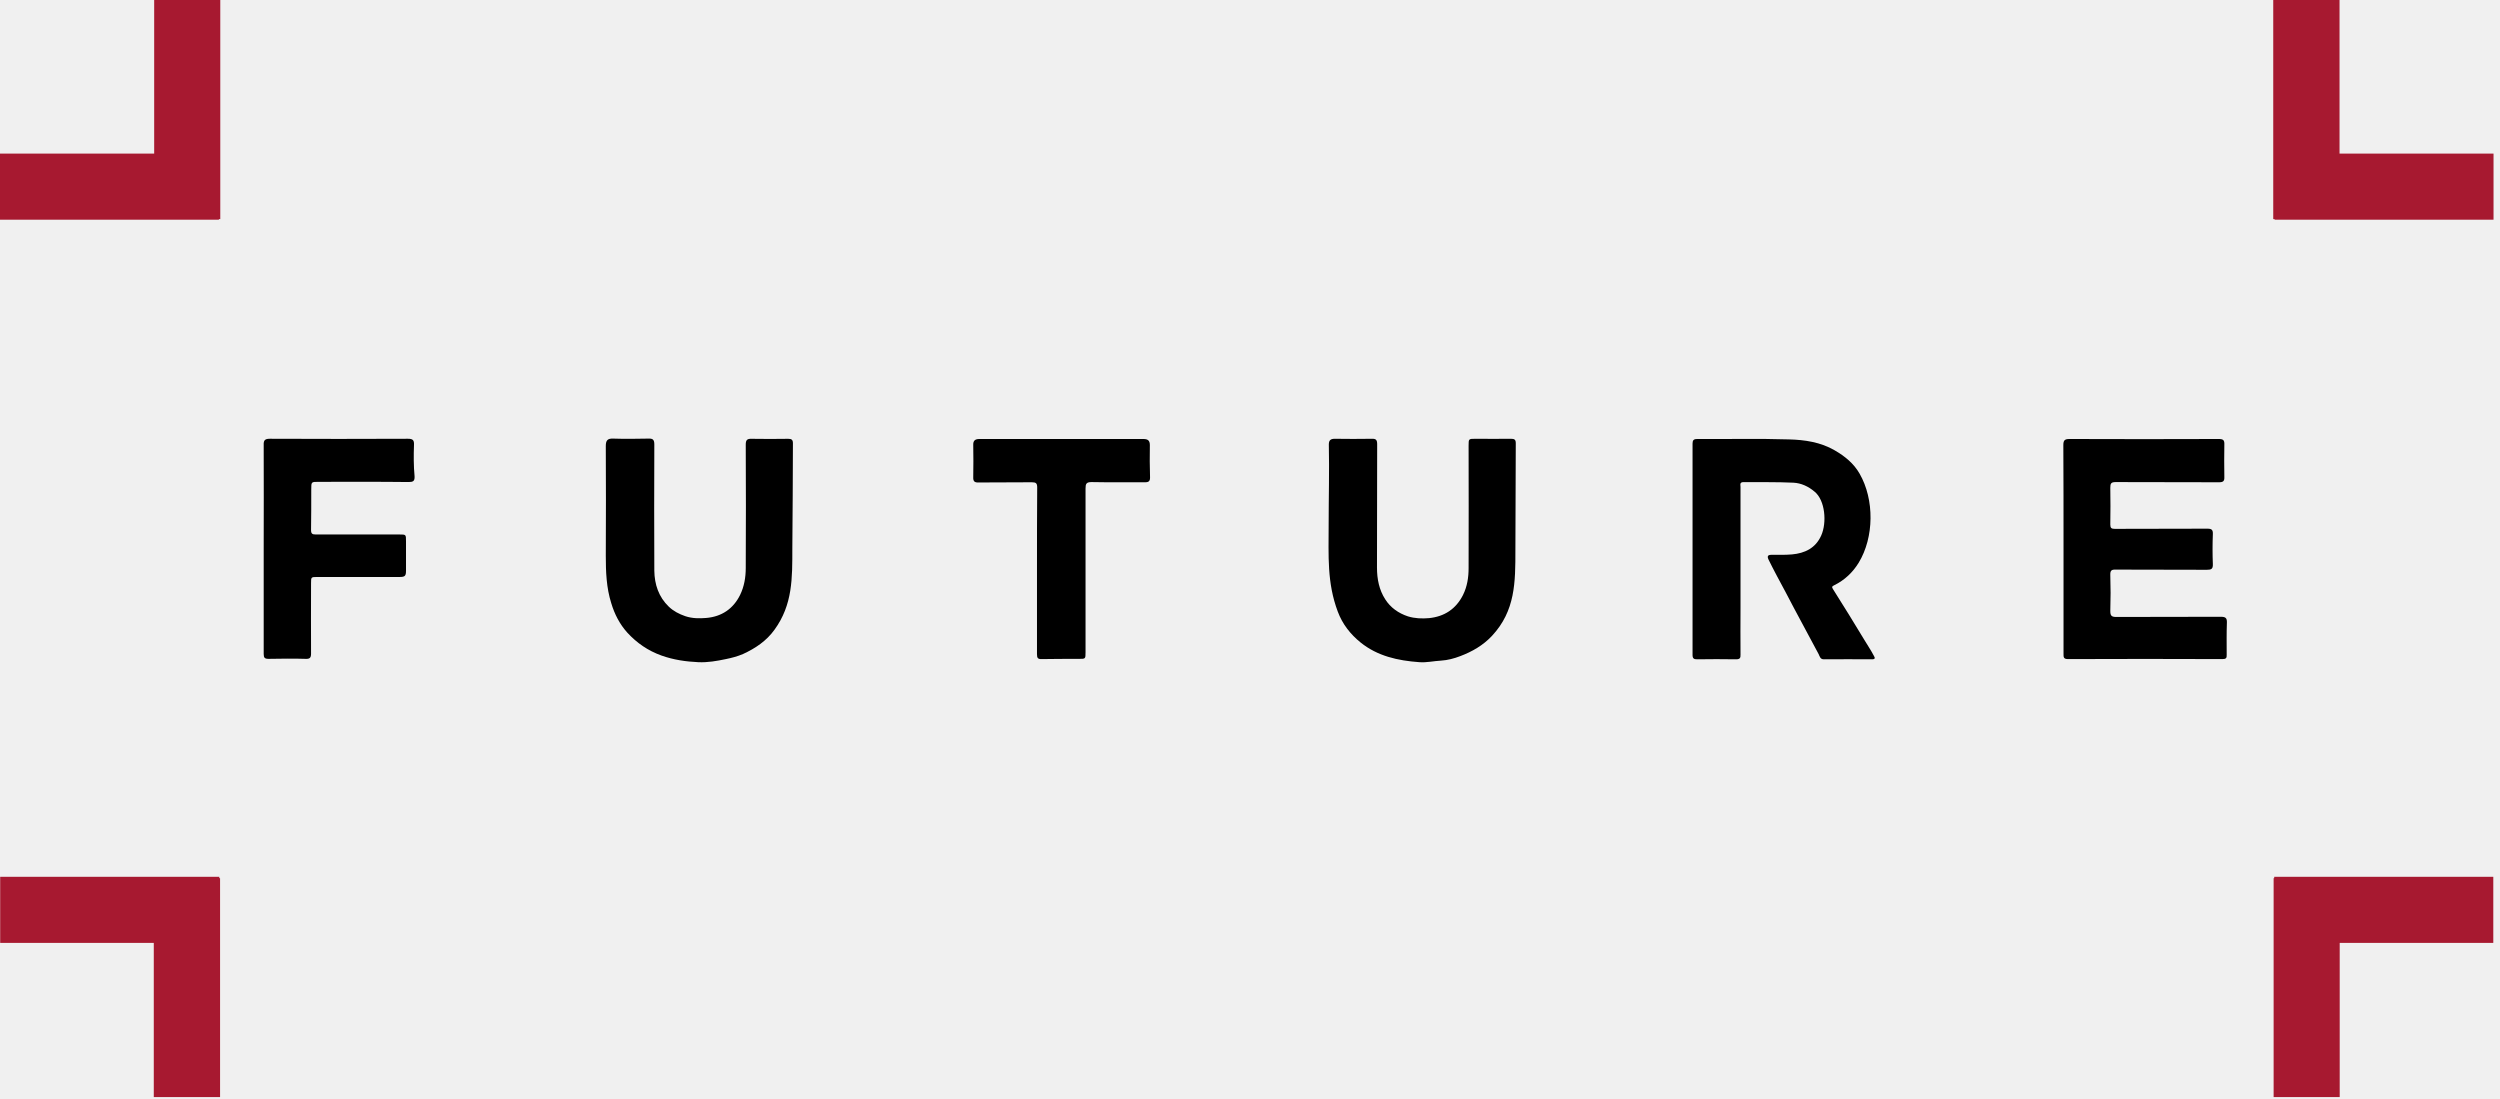
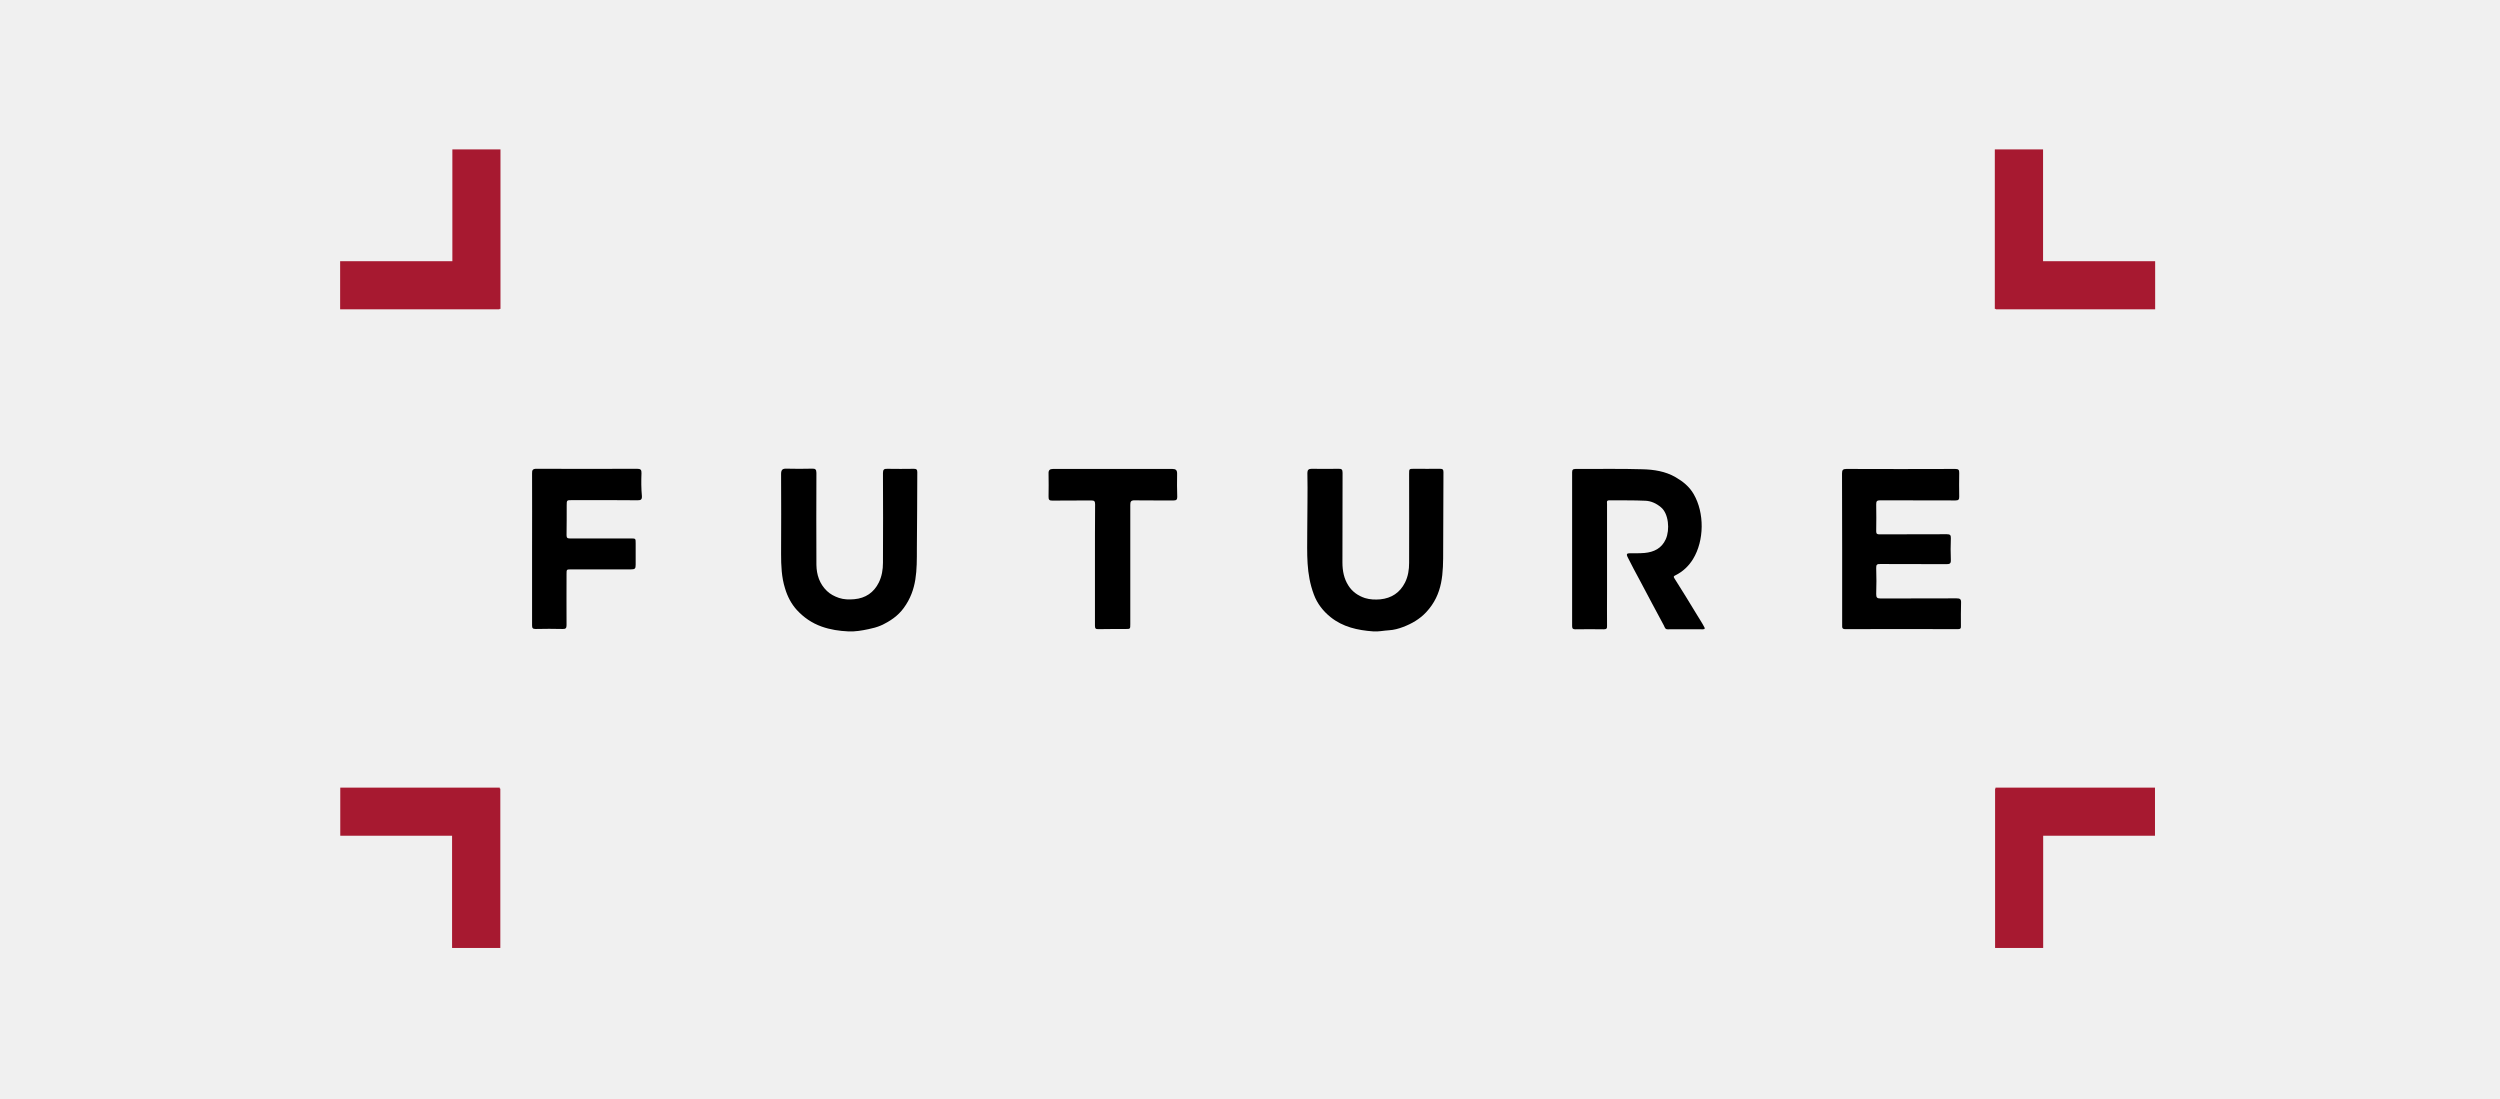
- <svg xmlns="http://www.w3.org/2000/svg" width="107" height="47" viewBox="0 0 107 47" fill="none">
+ <svg xmlns="http://www.w3.org/2000/svg" width="107" height="47" viewBox="-20 -3 147 53" fill="none">
  <style>
        .letters {
            fill: black;
        }
        @media (prefers-color-scheme: dark) {
            .letters { fill: white; }
        }
    </style>
  <path d="M100.132 6.574V0H97.295V9.378H97.353V9.403H106.723V6.574H100.132Z" fill="#A71930" />
  <path d="M100.139 40.356H106.713V37.527H97.336V37.586H97.311V46.955H100.139V40.356Z" fill="#A71930" />
  <path d="M6.599 6.574V0H9.428V9.378H9.369V9.403H0V6.574H6.599Z" fill="#A71930" />
  <path d="M6.582 40.356H0.008V37.527H9.386V37.586H9.419V46.955H6.582V40.356Z" fill="#A71930" />
  <path class="letters" d="M79.792 27.384C79.358 26.658 78.907 25.94 78.457 25.223C78.398 25.131 78.398 25.097 78.507 25.047C78.949 24.831 79.299 24.497 79.55 24.088C80.217 22.995 80.226 21.376 79.592 20.275C79.341 19.833 78.957 19.524 78.524 19.274C77.923 18.924 77.239 18.823 76.571 18.807C75.261 18.765 73.943 18.798 72.633 18.79C72.483 18.79 72.441 18.848 72.441 18.99C72.441 22.002 72.441 25.022 72.441 28.034C72.441 28.184 72.5 28.218 72.633 28.218C73.192 28.209 73.743 28.209 74.302 28.218C74.46 28.218 74.502 28.168 74.494 28.018C74.486 27.342 74.494 26.674 74.494 25.998C74.494 24.28 74.494 22.561 74.494 20.842C74.494 20.751 74.444 20.634 74.627 20.634C75.337 20.642 76.046 20.625 76.755 20.659C77.089 20.675 77.397 20.817 77.664 21.043C78.115 21.41 78.198 22.361 77.948 22.92C77.706 23.462 77.247 23.679 76.697 23.729C76.404 23.754 76.112 23.746 75.82 23.746C75.653 23.746 75.629 23.813 75.695 23.954C75.929 24.43 76.179 24.889 76.43 25.356C76.888 26.241 77.372 27.116 77.84 28.001C77.881 28.084 77.906 28.226 78.065 28.218C78.749 28.209 79.441 28.218 80.126 28.218C80.259 28.218 80.259 28.159 80.201 28.068C80.076 27.826 79.925 27.609 79.792 27.384Z" fill="white" />
  <path class="letters" d="M95.311 26.648C95.319 26.44 95.244 26.398 95.043 26.398C93.558 26.406 92.073 26.398 90.58 26.406C90.363 26.406 90.321 26.348 90.321 26.139C90.338 25.631 90.338 25.13 90.321 24.621C90.313 24.412 90.371 24.371 90.572 24.379C91.865 24.387 93.158 24.379 94.451 24.387C94.643 24.387 94.718 24.354 94.71 24.145C94.693 23.72 94.693 23.286 94.71 22.861C94.718 22.677 94.66 22.627 94.476 22.627C93.158 22.635 91.84 22.627 90.513 22.635C90.371 22.635 90.321 22.602 90.321 22.452C90.33 21.926 90.33 21.401 90.321 20.875C90.321 20.691 90.355 20.633 90.555 20.633C92.032 20.641 93.5 20.633 94.977 20.641C95.152 20.641 95.21 20.591 95.202 20.416C95.194 19.949 95.194 19.49 95.202 19.023C95.21 18.839 95.152 18.789 94.968 18.789C92.833 18.797 90.705 18.797 88.569 18.789C88.369 18.789 88.311 18.848 88.311 19.048C88.319 20.533 88.319 22.009 88.319 23.495C88.319 24.988 88.319 26.49 88.319 27.983C88.319 28.117 88.311 28.209 88.511 28.209C90.713 28.2 92.916 28.2 95.119 28.209C95.269 28.209 95.311 28.167 95.302 28.025C95.302 27.558 95.294 27.099 95.311 26.648Z" fill="white" />
  <path class="letters" d="M33.937 18.973C33.937 18.822 33.879 18.781 33.737 18.781C33.22 18.789 32.694 18.789 32.177 18.781C31.977 18.772 31.918 18.831 31.918 19.031C31.927 20.791 31.927 22.552 31.918 24.312C31.918 24.713 31.851 25.105 31.676 25.464C31.384 26.056 30.892 26.39 30.233 26.448C29.933 26.473 29.632 26.473 29.332 26.373C29.065 26.281 28.823 26.156 28.623 25.964C28.189 25.547 28.014 25.013 28.005 24.429C27.997 22.627 27.997 20.825 28.005 19.023C28.005 18.814 27.939 18.764 27.747 18.772C27.246 18.781 26.745 18.789 26.245 18.772C26.011 18.764 25.928 18.839 25.928 19.089C25.936 20.658 25.936 22.226 25.928 23.787C25.928 24.471 25.953 25.155 26.161 25.814C26.303 26.29 26.528 26.723 26.854 27.082C27.254 27.516 27.73 27.85 28.314 28.058C28.831 28.242 29.357 28.317 29.891 28.342C30.291 28.359 30.675 28.292 31.067 28.209C31.317 28.159 31.568 28.092 31.801 27.992C32.327 27.75 32.803 27.433 33.145 26.957C33.929 25.881 33.912 24.746 33.912 23.461C33.929 21.968 33.929 20.466 33.937 18.973Z" fill="white" />
  <path class="letters" d="M64.875 18.972C64.875 18.822 64.825 18.78 64.675 18.78C64.166 18.788 63.657 18.78 63.157 18.78C62.856 18.78 62.856 18.78 62.856 19.072C62.856 20.816 62.865 22.568 62.856 24.312C62.856 24.712 62.798 25.104 62.614 25.471C62.314 26.064 61.822 26.389 61.163 26.456C60.862 26.481 60.562 26.473 60.261 26.381C59.853 26.247 59.511 26.005 59.285 25.646C59.027 25.246 58.935 24.779 58.935 24.295C58.943 22.535 58.935 20.774 58.943 19.014C58.943 18.83 58.893 18.772 58.71 18.78C58.184 18.788 57.65 18.788 57.124 18.78C56.949 18.78 56.874 18.847 56.874 19.022C56.899 20.173 56.866 21.325 56.866 22.476C56.866 23.786 56.791 24.937 57.258 26.18C57.458 26.715 57.8 27.148 58.234 27.499C58.96 28.083 59.828 28.275 60.745 28.341C61.054 28.366 61.363 28.291 61.672 28.275C61.955 28.258 62.239 28.183 62.497 28.083C63.006 27.891 63.474 27.624 63.857 27.215C64.859 26.139 64.859 24.921 64.859 23.544C64.867 22.026 64.867 20.499 64.875 18.972Z" fill="white" />
  <path class="letters" d="M17.719 19.038C17.727 18.838 17.669 18.779 17.46 18.779C15.491 18.788 13.514 18.788 11.545 18.779C11.328 18.779 11.278 18.854 11.286 19.055C11.294 20.54 11.286 22.025 11.286 23.502C11.286 24.995 11.286 26.497 11.286 27.99C11.286 28.149 11.328 28.199 11.495 28.199C12.02 28.191 12.554 28.182 13.08 28.199C13.263 28.207 13.313 28.149 13.313 27.974C13.305 26.972 13.313 25.963 13.313 24.962C13.313 24.695 13.313 24.695 13.589 24.695C14.757 24.695 15.925 24.695 17.093 24.695C17.335 24.695 17.377 24.653 17.377 24.419C17.377 24.002 17.377 23.585 17.377 23.168C17.377 22.876 17.377 22.876 17.101 22.876C15.908 22.876 14.715 22.876 13.514 22.876C13.364 22.876 13.313 22.842 13.313 22.684C13.322 22.1 13.322 21.516 13.322 20.94C13.322 20.623 13.322 20.623 13.63 20.623C14.915 20.623 16.2 20.615 17.485 20.631C17.677 20.631 17.752 20.598 17.744 20.39C17.702 19.939 17.702 19.488 17.719 19.038Z" fill="white" />
  <path class="letters" d="M49.214 19.056C49.214 18.864 49.139 18.789 48.939 18.789C46.594 18.789 44.258 18.789 41.914 18.789C41.73 18.789 41.647 18.864 41.655 19.048C41.663 19.507 41.663 19.965 41.655 20.416C41.647 20.599 41.705 20.658 41.889 20.65C42.648 20.641 43.399 20.65 44.158 20.641C44.342 20.641 44.392 20.683 44.392 20.866C44.383 22.051 44.383 23.236 44.383 24.421C44.383 25.614 44.383 26.807 44.383 28C44.383 28.159 44.417 28.217 44.592 28.209C45.117 28.2 45.651 28.2 46.177 28.2C46.461 28.2 46.461 28.2 46.461 27.917C46.461 25.581 46.461 23.244 46.461 20.908C46.461 20.708 46.494 20.633 46.719 20.633C47.487 20.65 48.246 20.633 49.014 20.641C49.164 20.641 49.222 20.591 49.222 20.441C49.206 19.982 49.206 19.515 49.214 19.056Z" fill="white" />
</svg>
